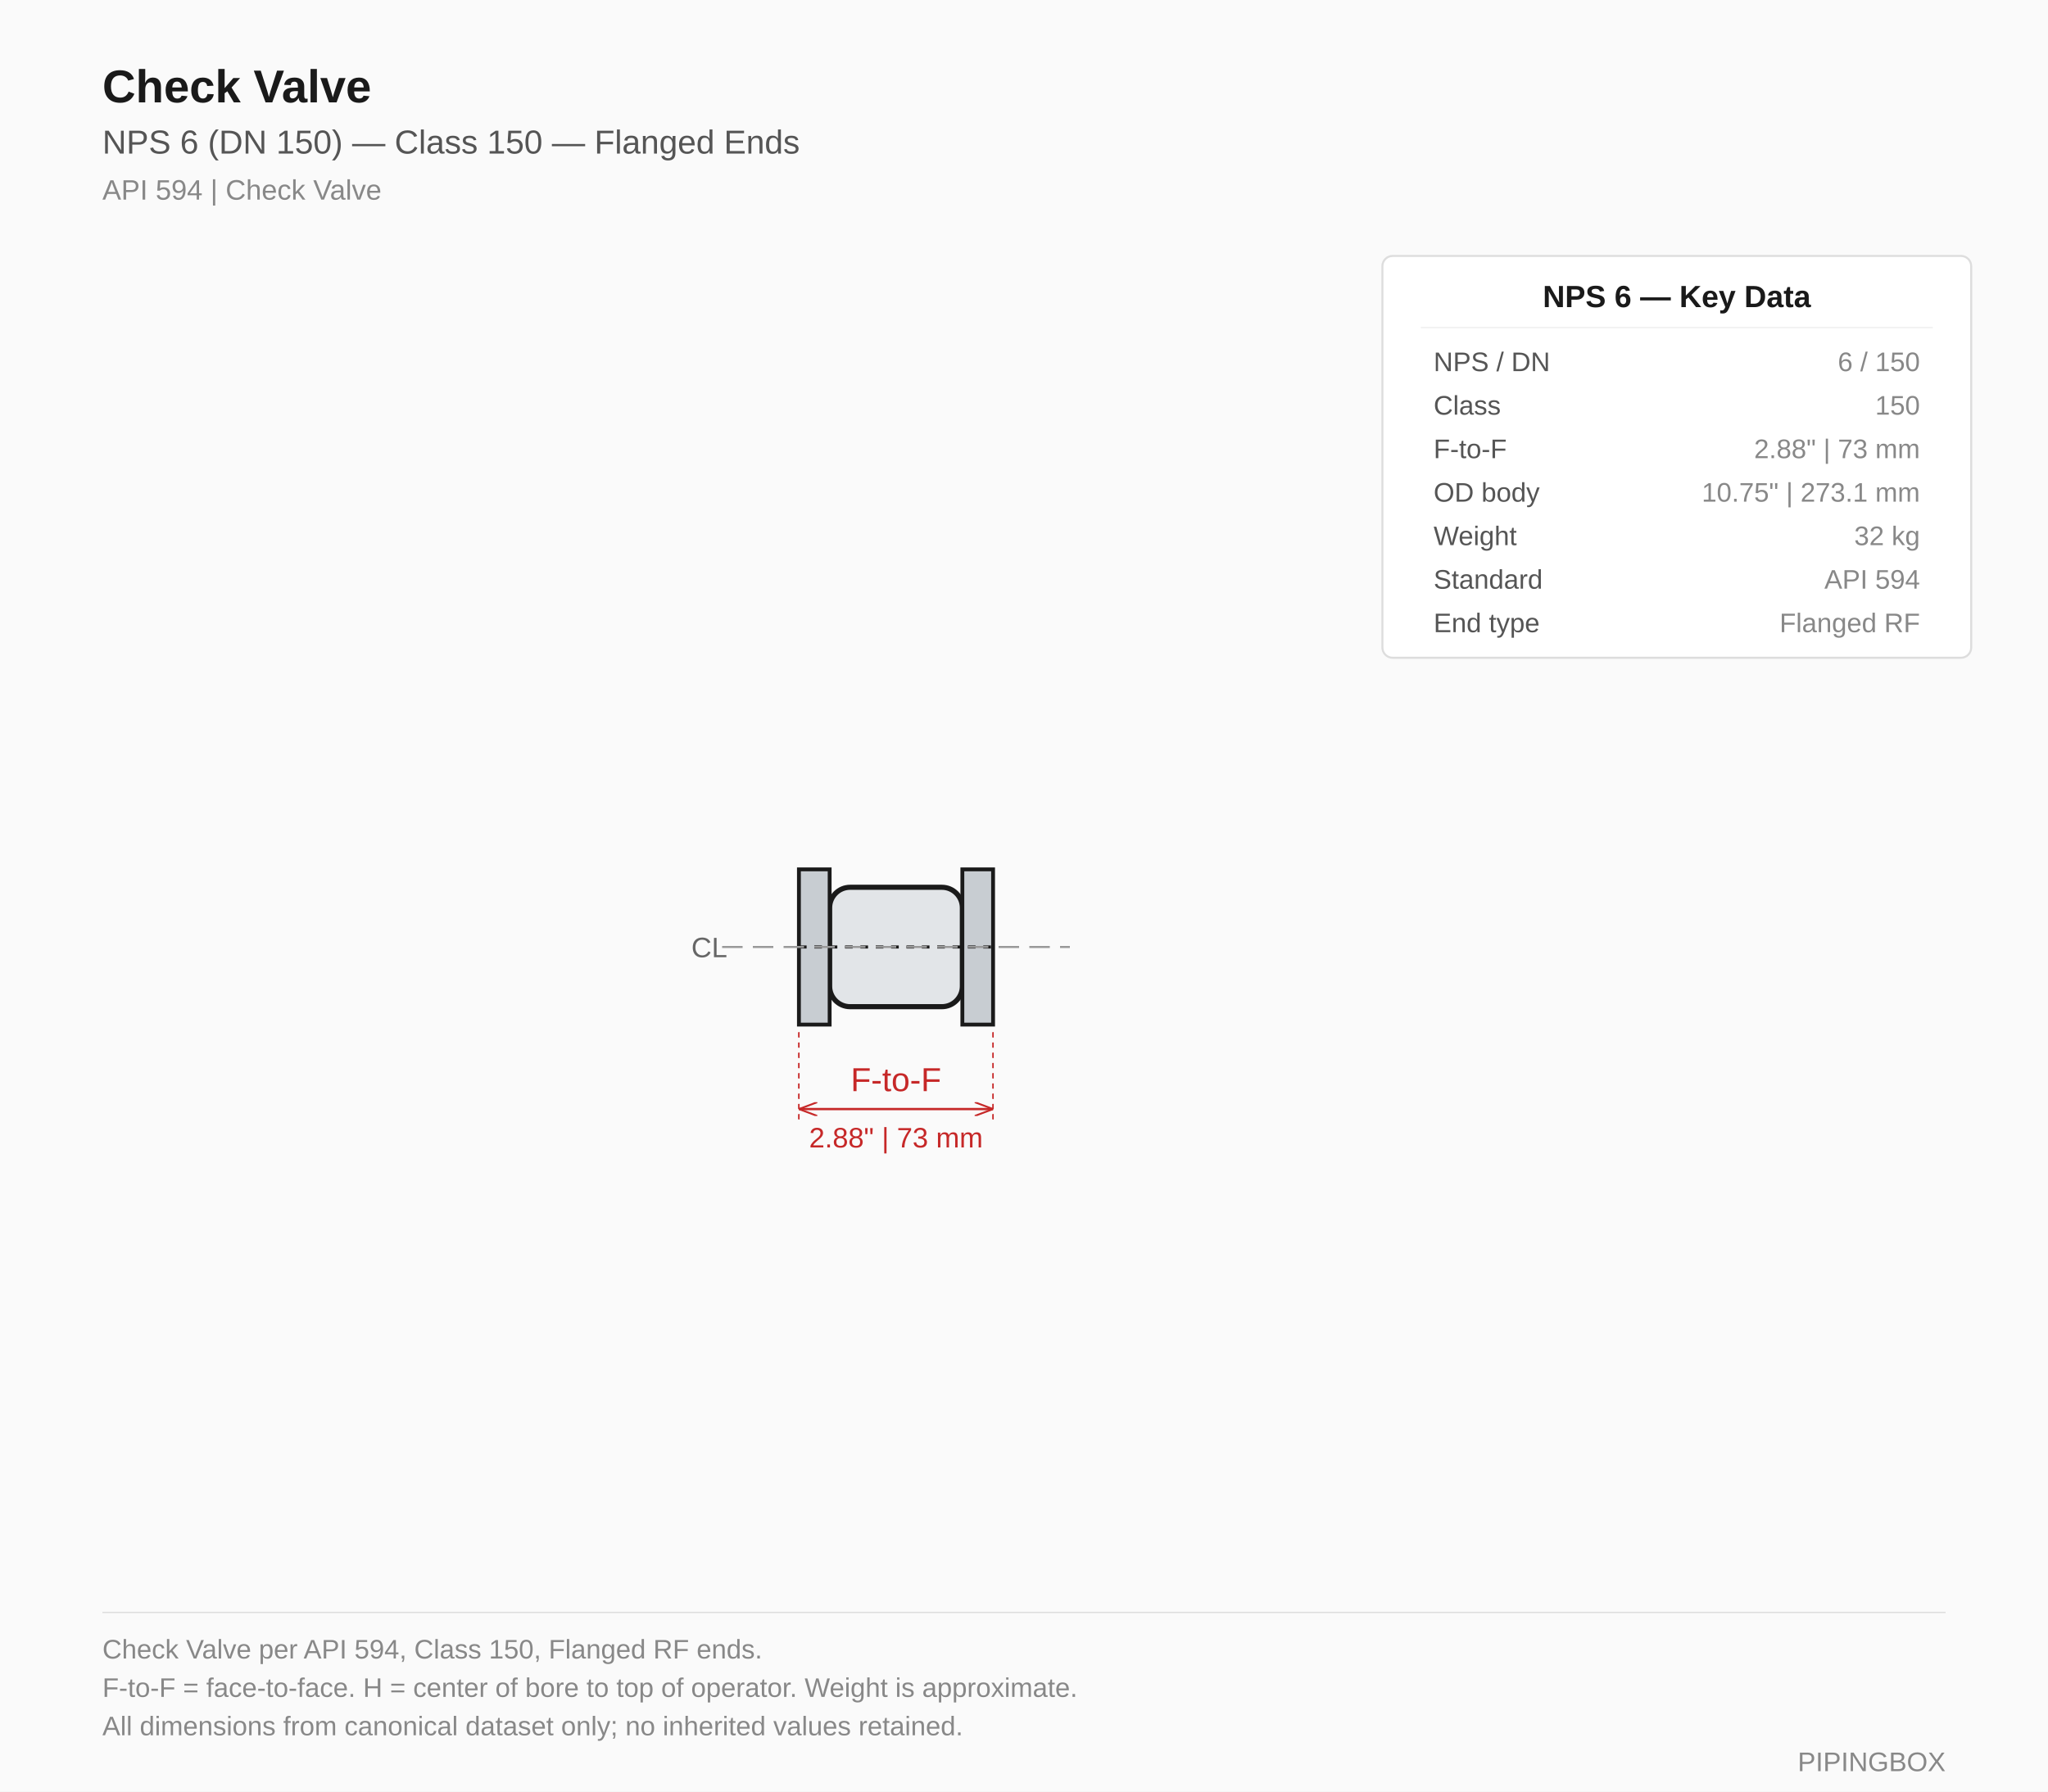
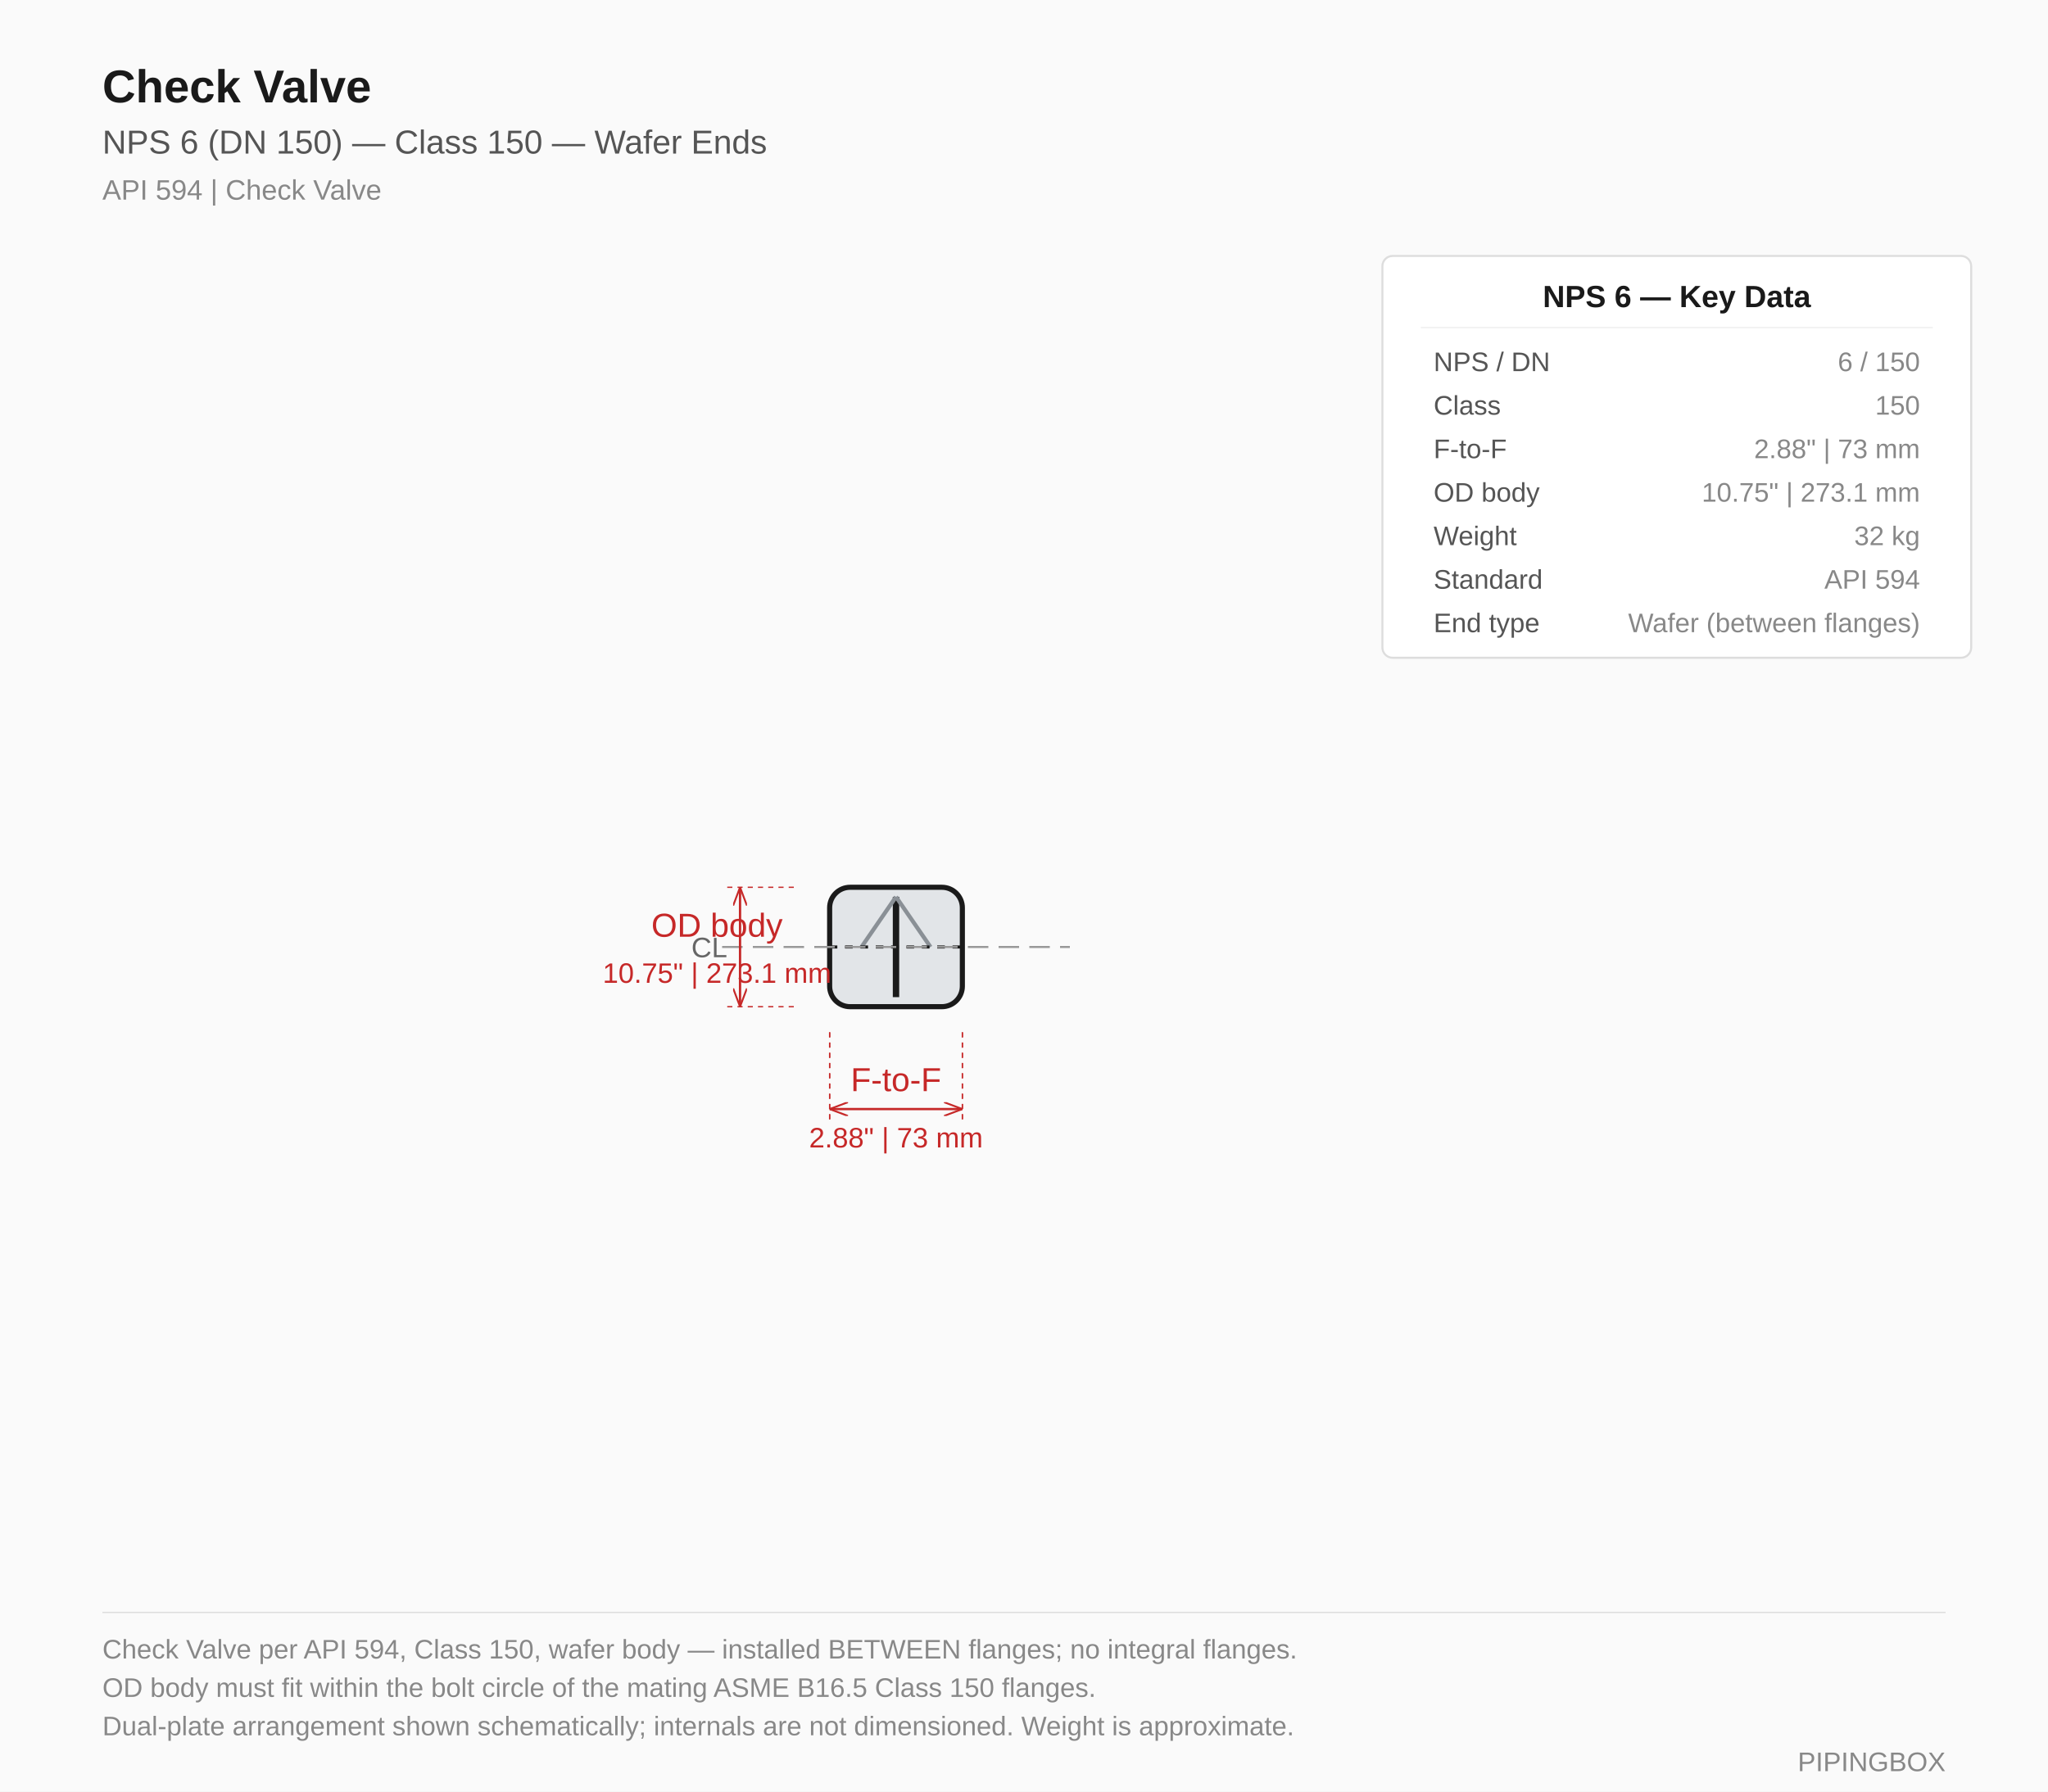
<svg xmlns="http://www.w3.org/2000/svg" viewBox="0 0 800 700" width="800" height="700">
  <defs>
    <style>
    .profile{stroke:#1a1a1a;stroke-width:2;fill:#e2e5e8}
    .profile2{stroke:#1a1a1a;stroke-width:1.6;fill:#d0d5da}
    .winding{stroke:#555;stroke-width:1;fill:none}
    .centerline{stroke:#999;stroke-width:.8;stroke-dasharray:8 4;fill:none}
    .dim-line{stroke:#c62828;stroke-width:.9;fill:none}
    .dim-text{font-family:'Segoe UI',Arial,sans-serif;font-size:13px;fill:#c62828;text-anchor:middle}
    .dim-sub{font-family:'Segoe UI',Arial,sans-serif;font-size:11px;fill:#c62828;text-anchor:middle}
    .title{font-family:'Segoe UI',Arial,sans-serif;font-size:18px;font-weight:600;fill:#1a1a1a}
    .subtitle{font-family:'Segoe UI',Arial,sans-serif;font-size:13px;fill:#555}
    .std-ref{font-family:'Segoe UI',Arial,sans-serif;font-size:11px;fill:#888}
    .note{font-family:'Segoe UI',Arial,sans-serif;font-size:10.5px;fill:#888}
    .label{font-family:'Segoe UI',Arial,sans-serif;font-size:11px;fill:#666;text-anchor:middle}
    .tbl-hdr{font-family:'Segoe UI',Arial,sans-serif;font-size:12px;fill:#1a1a1a;font-weight:600;text-anchor:middle}
    .tbl-key{font-family:'Segoe UI',Arial,sans-serif;font-size:10.5px;fill:#555;text-anchor:start}
    .tbl-val{font-family:'Segoe UI',Arial,sans-serif;font-size:10.5px;fill:#888;text-anchor:end}
    .bore{stroke:#1a1a1a;stroke-width:1.2;stroke-dasharray:3 3;fill:none}
  </style>
    <marker id="as" markerWidth="8" markerHeight="6" refX="0" refY="3" orient="auto">
      <path d="M8,0 L0,3 L8,6" fill="none" stroke="#c62828" stroke-width=".8" />
    </marker>
    <marker id="ae" markerWidth="8" markerHeight="6" refX="8" refY="3" orient="auto">
      <path d="M0,0 L8,3 L0,6" fill="none" stroke="#c62828" stroke-width=".8" />
    </marker>
  </defs>
  <rect width="800" height="700" fill="#fafafa" />
  <text x="40" y="40" class="title">Check Valve</text>
-   <text x="40" y="60" class="subtitle">NPS 6 (DN 150) — Class 150 — Flanged Ends</text>
+   <text x="40" y="60" class="subtitle">NPS 6 (DN 150) — Class 150 — Wafer Ends</text>
  <text x="40" y="78" class="std-ref">API 594 | Check Valve</text>
  <rect x="324.08" y="346.672" width="51.84" height="46.656" rx="8" class="profile" />
-   <rect x="312.08" y="339.674" width="12" height="60.653" fill="#c8cdd2" stroke="#1a1a1a" stroke-width="1.5" />
-   <rect x="375.92" y="339.674" width="12" height="60.653" fill="#c8cdd2" stroke="#1a1a1a" stroke-width="1.5" />
-   <line x1="312.08" y1="370" x2="387.92" y2="370" class="bore" />
+   <line x1="350" y1="350.404" x2="350" y2="389.596" stroke="#1a1a1a" stroke-width="2.5" />
+   <line x1="336.522" y1="370" x2="350" y2="350.404" stroke="#8a9096" stroke-width="1.6" />
+   <line x1="363.478" y1="370" x2="350" y2="350.404" stroke="#8a9096" stroke-width="1.6" />
+   <line x1="324.08" y1="370" x2="375.92" y2="370" class="bore" />
  <line x1="282.08" y1="370" x2="417.92" y2="370" class="centerline" />
  <text x="277.08" y="374" class="label" text-anchor="end">CL</text>
-   <line x1="312.08" y1="403.328" x2="312.08" y2="438.328" stroke="#c62828" stroke-width=".5" stroke-dasharray="2 2" />
-   <line x1="387.92" y1="403.328" x2="387.92" y2="438.328" stroke="#c62828" stroke-width=".5" stroke-dasharray="2 2" />
-   <line x1="312.08" y1="433.328" x2="387.92" y2="433.328" class="dim-line" marker-start="url(#as)" marker-end="url(#ae)" />
+   <line x1="324.08" y1="403.328" x2="324.08" y2="438.328" stroke="#c62828" stroke-width=".5" stroke-dasharray="2 2" />
+   <line x1="375.92" y1="403.328" x2="375.92" y2="438.328" stroke="#c62828" stroke-width=".5" stroke-dasharray="2 2" />
+   <line x1="324.08" y1="433.328" x2="375.92" y2="433.328" class="dim-line" marker-start="url(#as)" marker-end="url(#ae)" />
  <text x="350" y="426.328" class="dim-text">F-to-F</text>
  <text x="350" y="448.328" class="dim-sub">2.88" | 73 mm</text>
-   <line x1="312.08" y1="403.328" x2="312.08" y2="438.328" stroke="#c62828" stroke-width=".5" stroke-dasharray="2 2" />
-   <line x1="387.92" y1="403.328" x2="387.92" y2="438.328" stroke="#c62828" stroke-width=".5" stroke-dasharray="2 2" />
+   <line x1="324.08" y1="403.328" x2="324.08" y2="438.328" stroke="#c62828" stroke-width=".5" stroke-dasharray="2 2" />
+   <line x1="375.92" y1="403.328" x2="375.92" y2="438.328" stroke="#c62828" stroke-width=".5" stroke-dasharray="2 2" />
+   <line x1="310.08" y1="346.672" x2="284.08" y2="346.672" stroke="#c62828" stroke-width=".5" stroke-dasharray="2 2" />
+   <line x1="310.08" y1="393.328" x2="284.08" y2="393.328" stroke="#c62828" stroke-width=".5" stroke-dasharray="2 2" />
+   <line x1="289.08" y1="346.672" x2="289.08" y2="393.328" class="dim-line" marker-start="url(#as)" marker-end="url(#ae)" />
+   <text x="280.08" y="366" class="dim-text" text-anchor="end">OD body</text>
+   <text x="280.08" y="384" class="dim-sub" text-anchor="end">10.75" | 273.1 mm</text>
  <rect x="540" y="100" width="230" height="157" rx="4" fill="white" stroke="#ddd" stroke-width=".8" />
  <text x="655" y="120" class="tbl-hdr">NPS 6 — Key Data</text>
  <line x1="555" y1="128" x2="755" y2="128" stroke="#eee" stroke-width=".5" />
  <text x="560" y="145" class="tbl-key">NPS / DN</text>
  <text x="750" y="145" class="tbl-val">6 / 150</text>
  <text x="560" y="162" class="tbl-key">Class</text>
  <text x="750" y="162" class="tbl-val">150</text>
  <text x="560" y="179" class="tbl-key">F-to-F</text>
  <text x="750" y="179" class="tbl-val">2.88" | 73 mm</text>
  <text x="560" y="196" class="tbl-key">OD body</text>
  <text x="750" y="196" class="tbl-val">10.75" | 273.1 mm</text>
  <text x="560" y="213" class="tbl-key">Weight</text>
  <text x="750" y="213" class="tbl-val">32 kg</text>
  <text x="560" y="230" class="tbl-key">Standard</text>
  <text x="750" y="230" class="tbl-val">API 594</text>
  <text x="560" y="247" class="tbl-key">End type</text>
-   <text x="750" y="247" class="tbl-val">Flanged RF</text>
+   <text x="750" y="247" class="tbl-val">Wafer (between flanges)</text>
  <line x1="40" y1="630" x2="760" y2="630" stroke="#ddd" stroke-width=".5" />
-   <text x="40" y="648" class="note">Check Valve per API 594, Class 150, Flanged RF ends.</text>
-   <text x="40" y="663" class="note">F-to-F = face-to-face. H = center of bore to top of operator. Weight is approximate.</text>
-   <text x="40" y="678" class="note">All dimensions from canonical dataset only; no inherited values retained.</text>
+   <text x="40" y="648" class="note">Check Valve per API 594, Class 150, wafer body — installed BETWEEN flanges; no integral flanges.</text>
+   <text x="40" y="663" class="note">OD body must fit within the bolt circle of the mating ASME B16.5 Class 150 flanges.</text>
+   <text x="40" y="678" class="note">Dual-plate arrangement shown schematically; internals are not dimensioned. Weight is approximate.</text>
  <text x="760" y="692" class="note" text-anchor="end" fill="#ccc">PIPINGBOX</text>
</svg>
